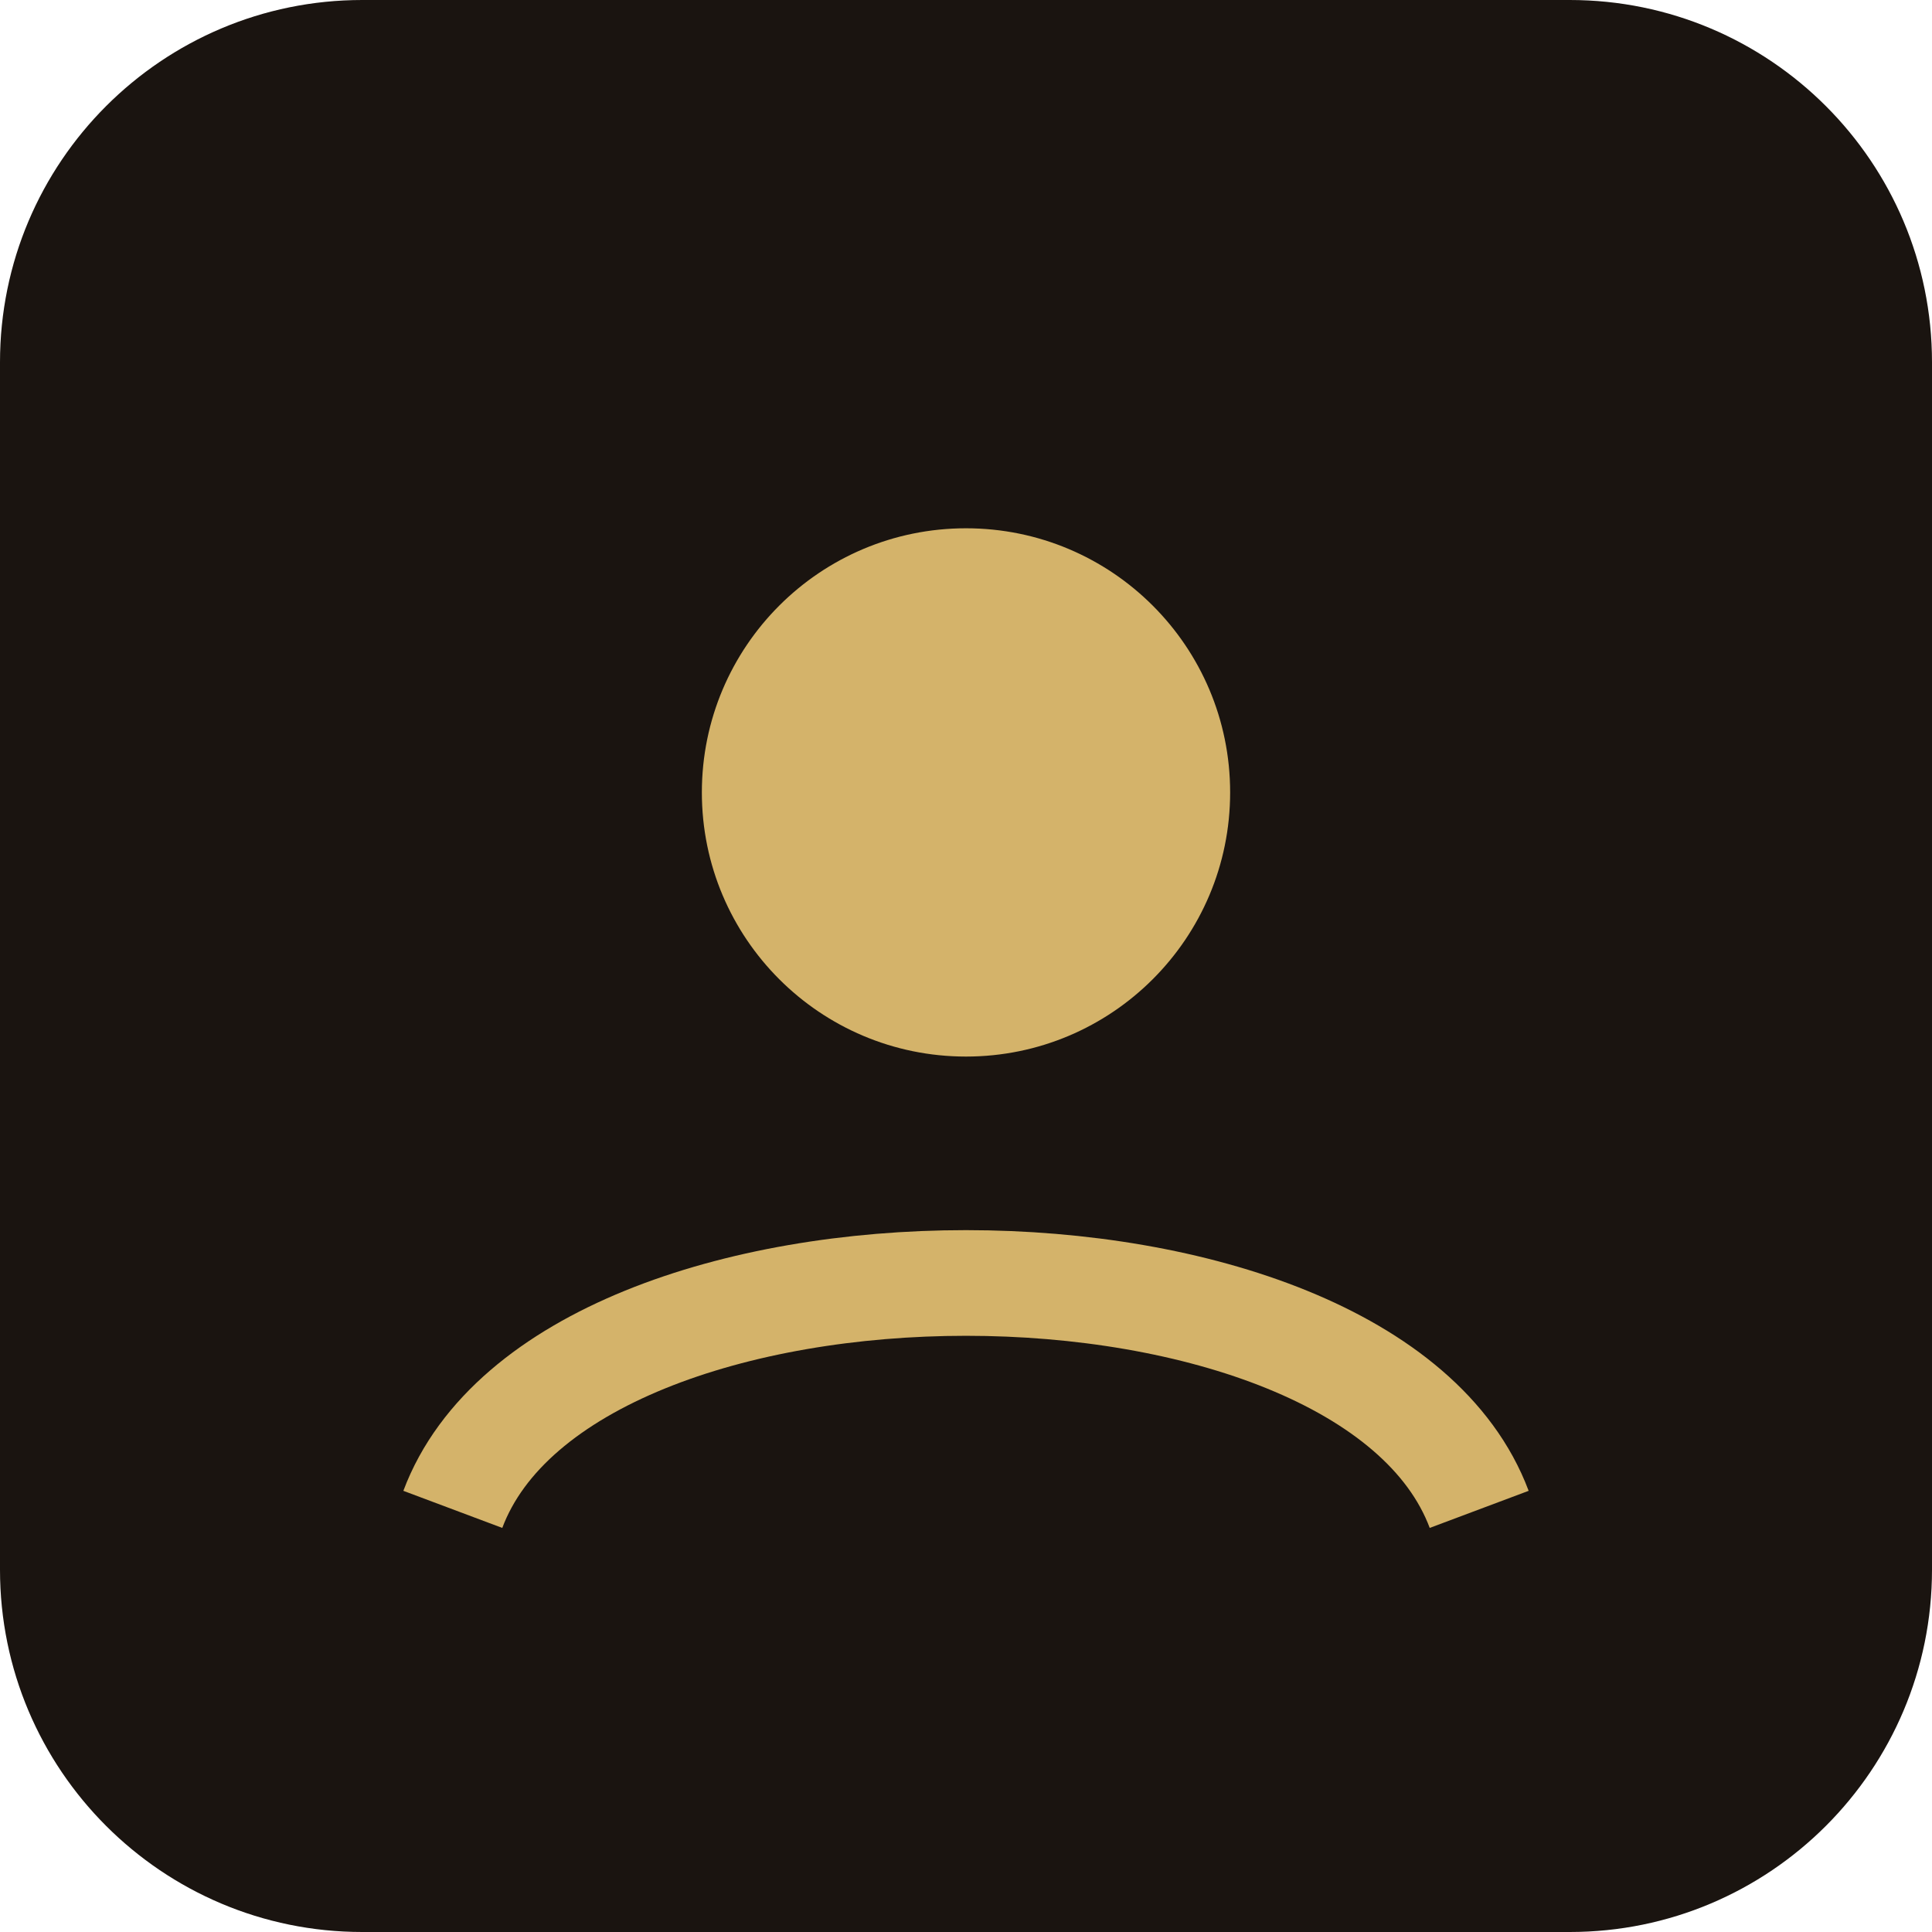
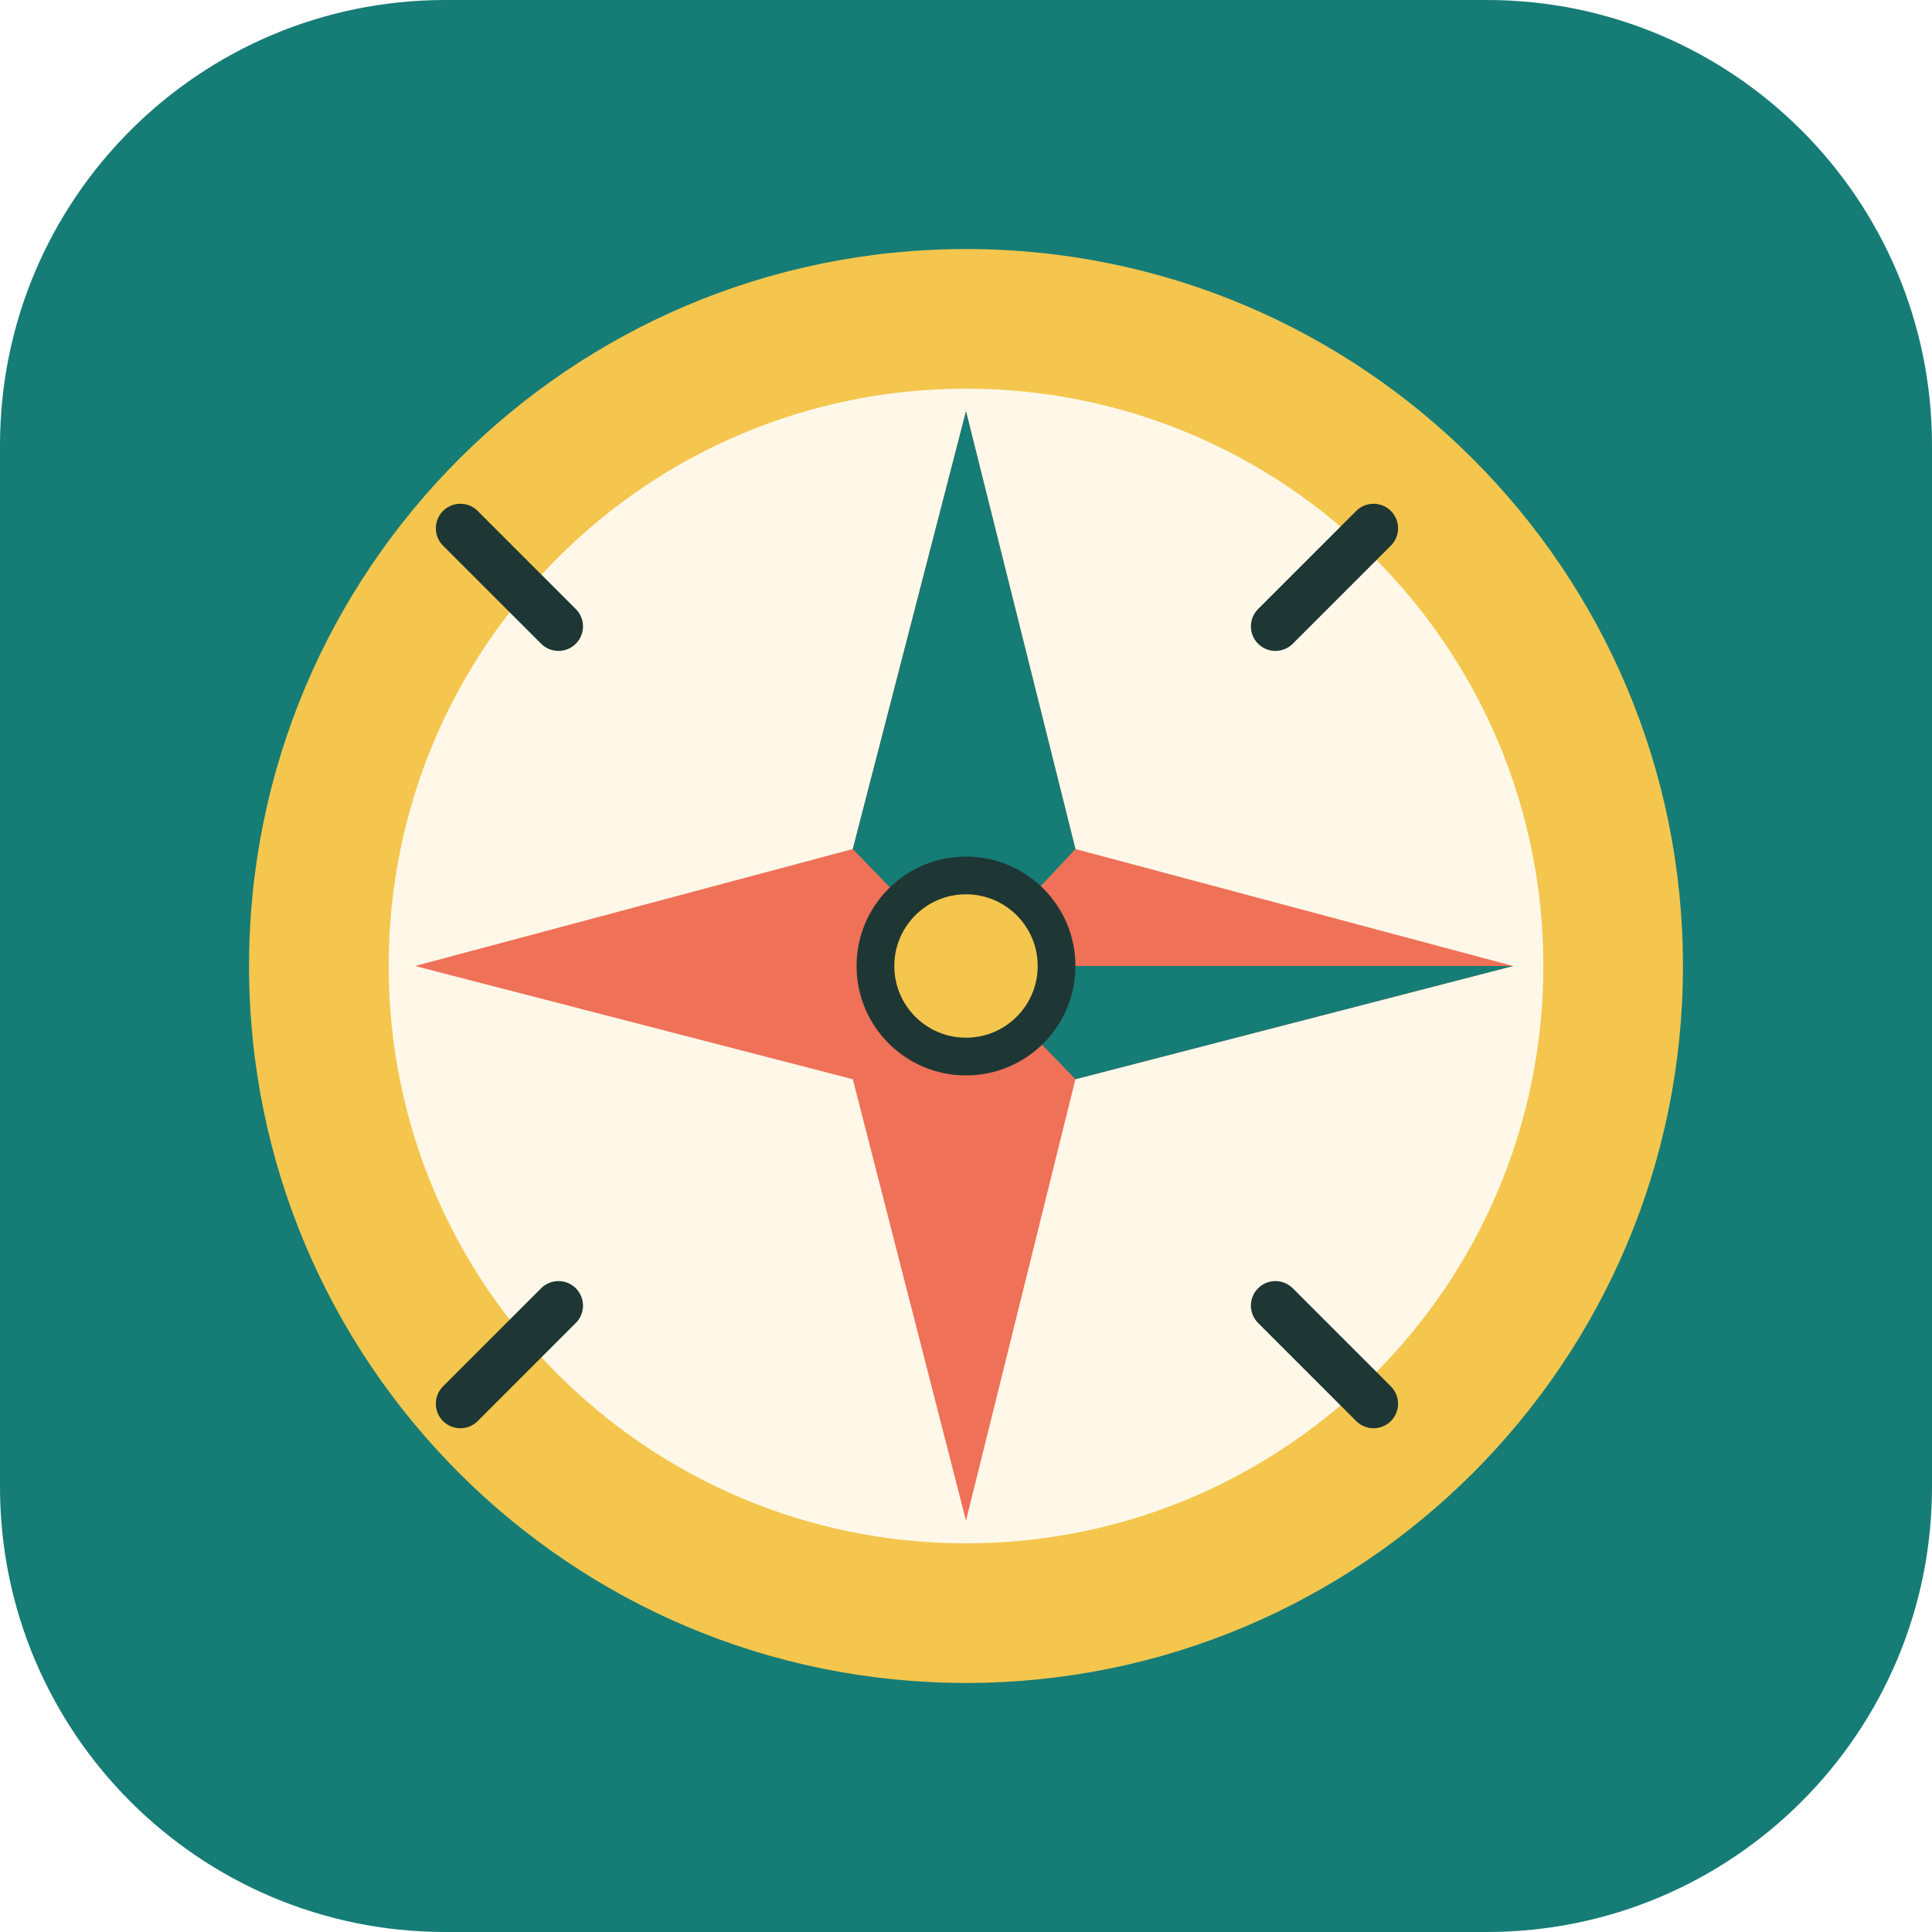
<svg xmlns="http://www.w3.org/2000/svg" viewBox="0 0 512 512">
-   <rect width="512" height="512" rx="96" fill="#1a1410" />
-   <circle cx="256" cy="210" r="70" fill="#d4b36a" />
-   <path d="M120 400c30-80 242-80 272 0" fill="none" stroke="#d4b36a" stroke-width="28" />
+   <rect width="512" height="512" rx="118" fill="#167c76" />
+   <circle cx="256" cy="256" r="190" fill="#f4c64e" />
+   <circle cx="256" cy="256" r="153" fill="#fff8e9" />
+   <path d="M256 109l29 116 116 31-116 30-29 117-30-117-116-30 116-31z" fill="#ef7158" />
+   <path d="M256 109l29 116-29 31-30-31zM401 256l-116 30-29-30z" fill="#167c76" />
+   <circle cx="256" cy="256" r="24" fill="#f4c64e" stroke="#1e3734" stroke-width="10" />
+   <path d="M122 372l26-26m216 26-26-26M122 140l26 26m216-26-26 26" fill="none" stroke="#1e3734" stroke-linecap="round" stroke-width="13" />
</svg>
